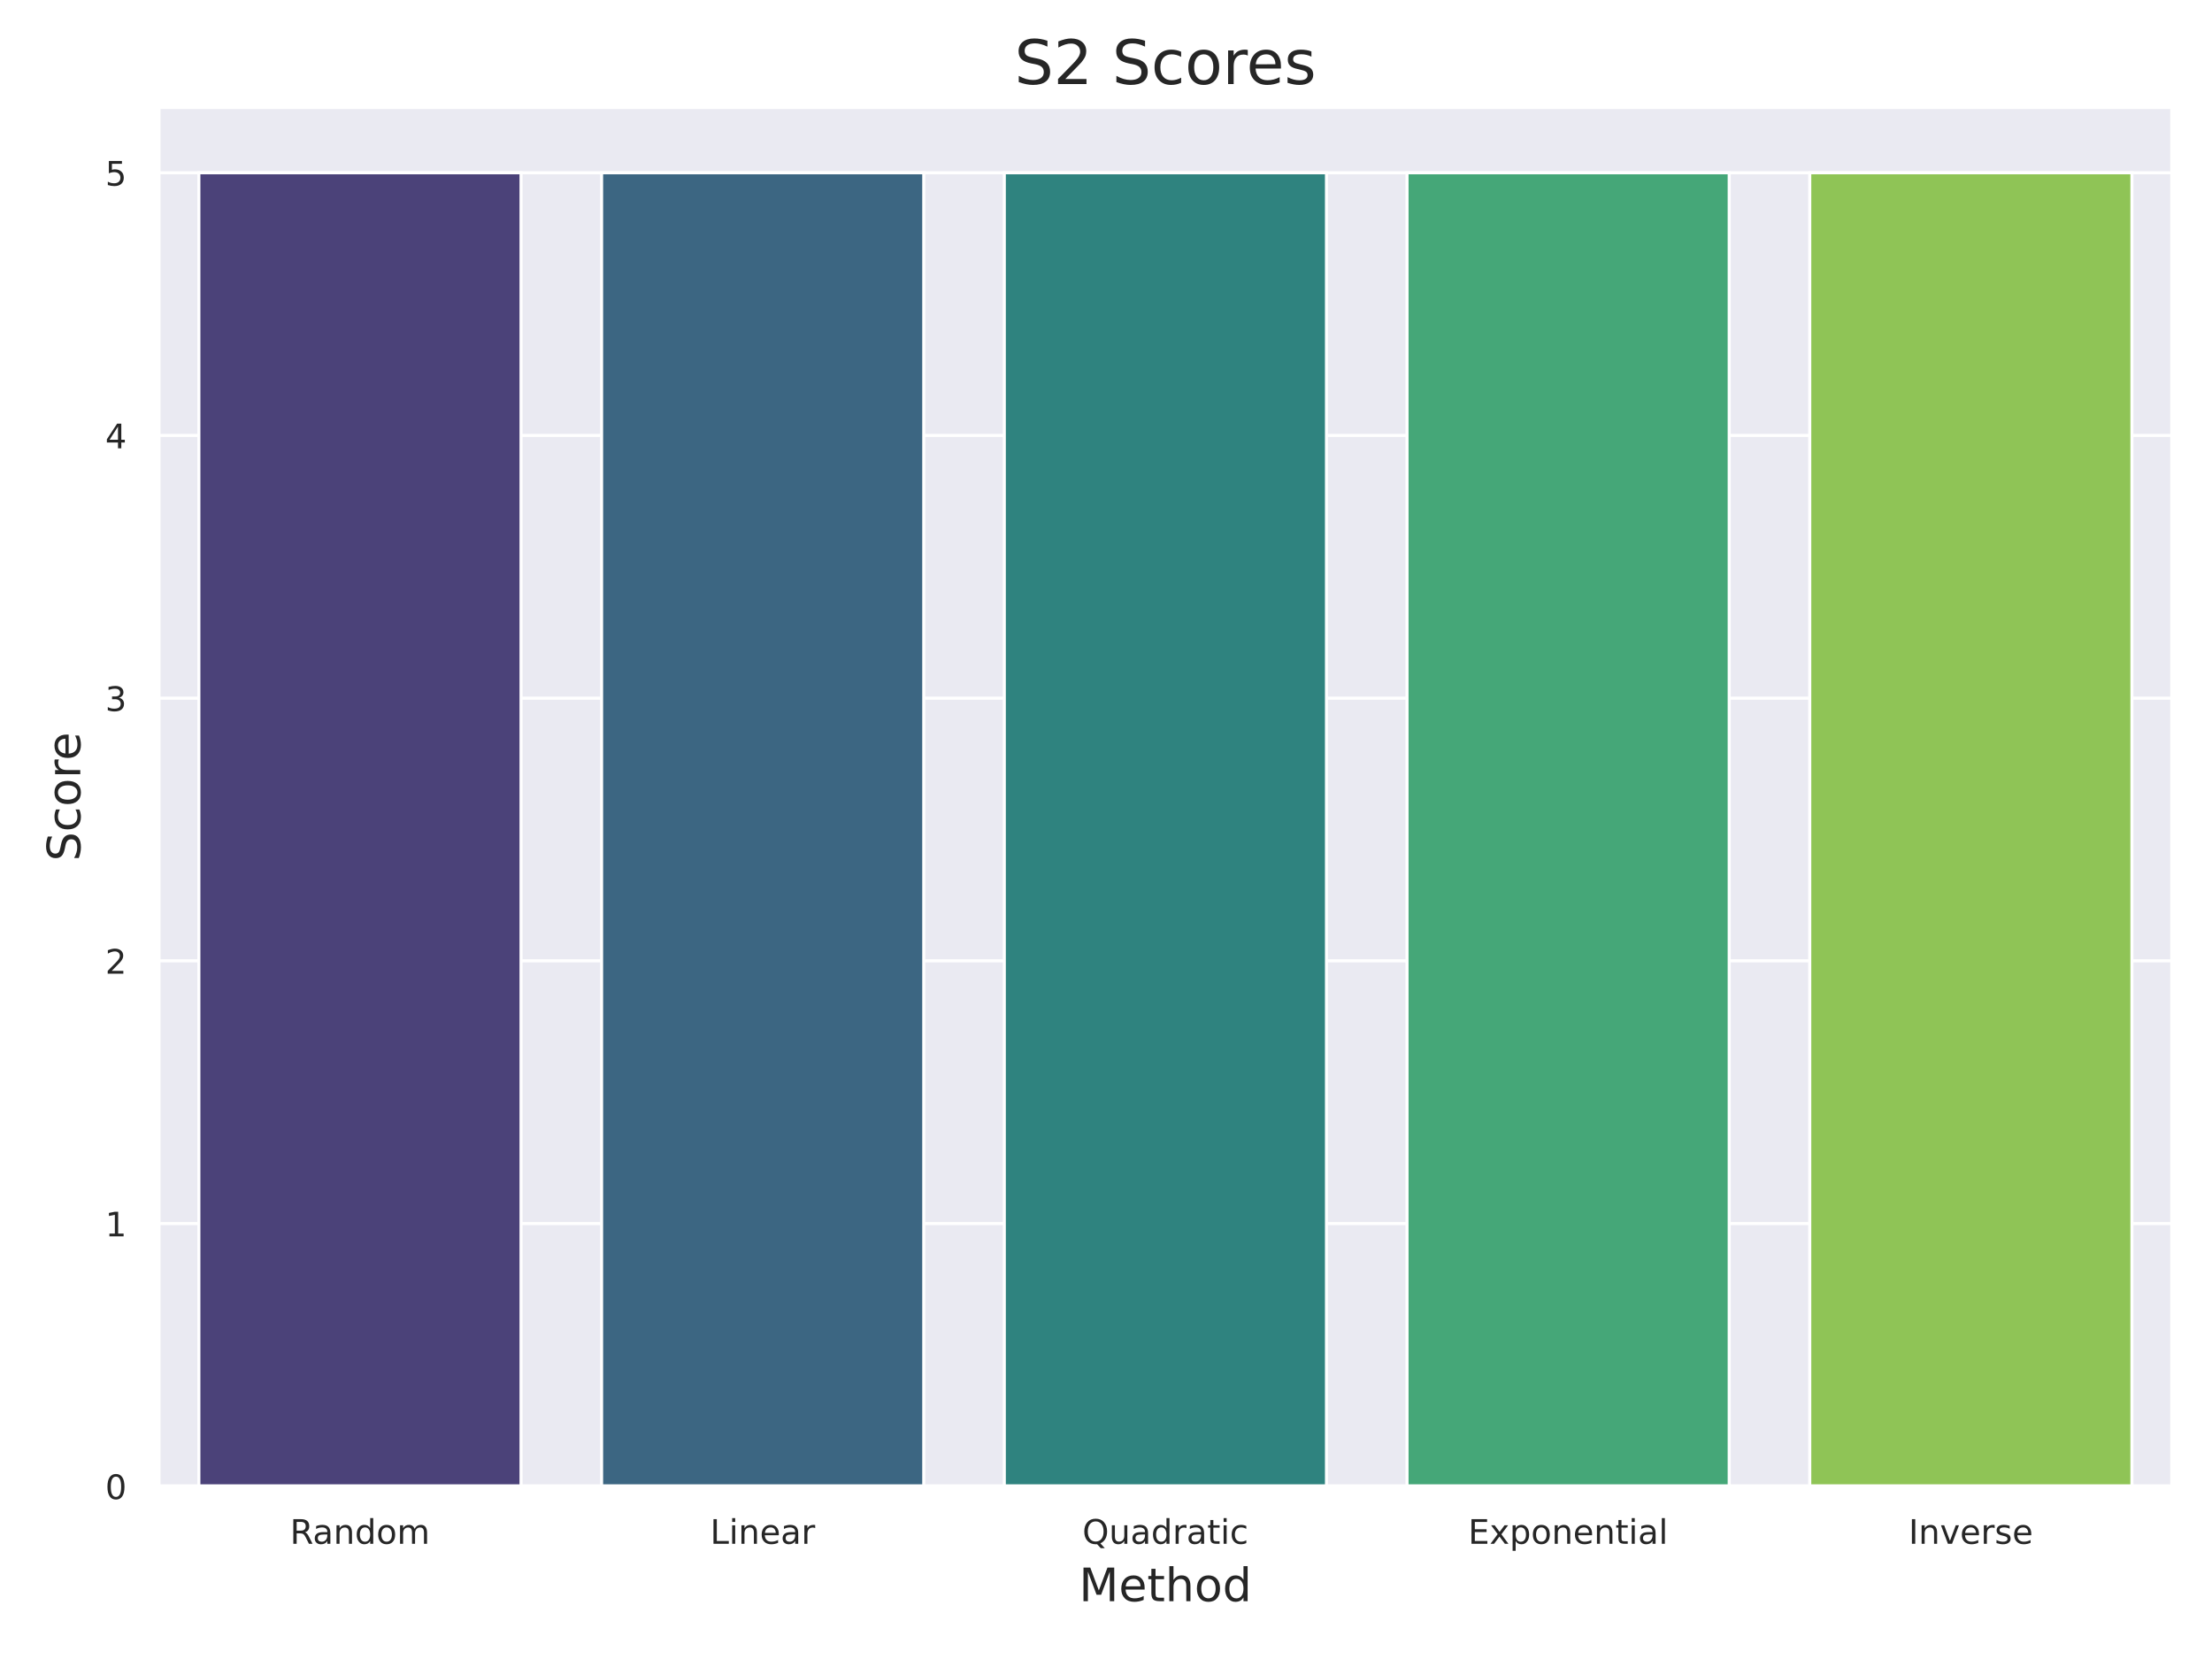
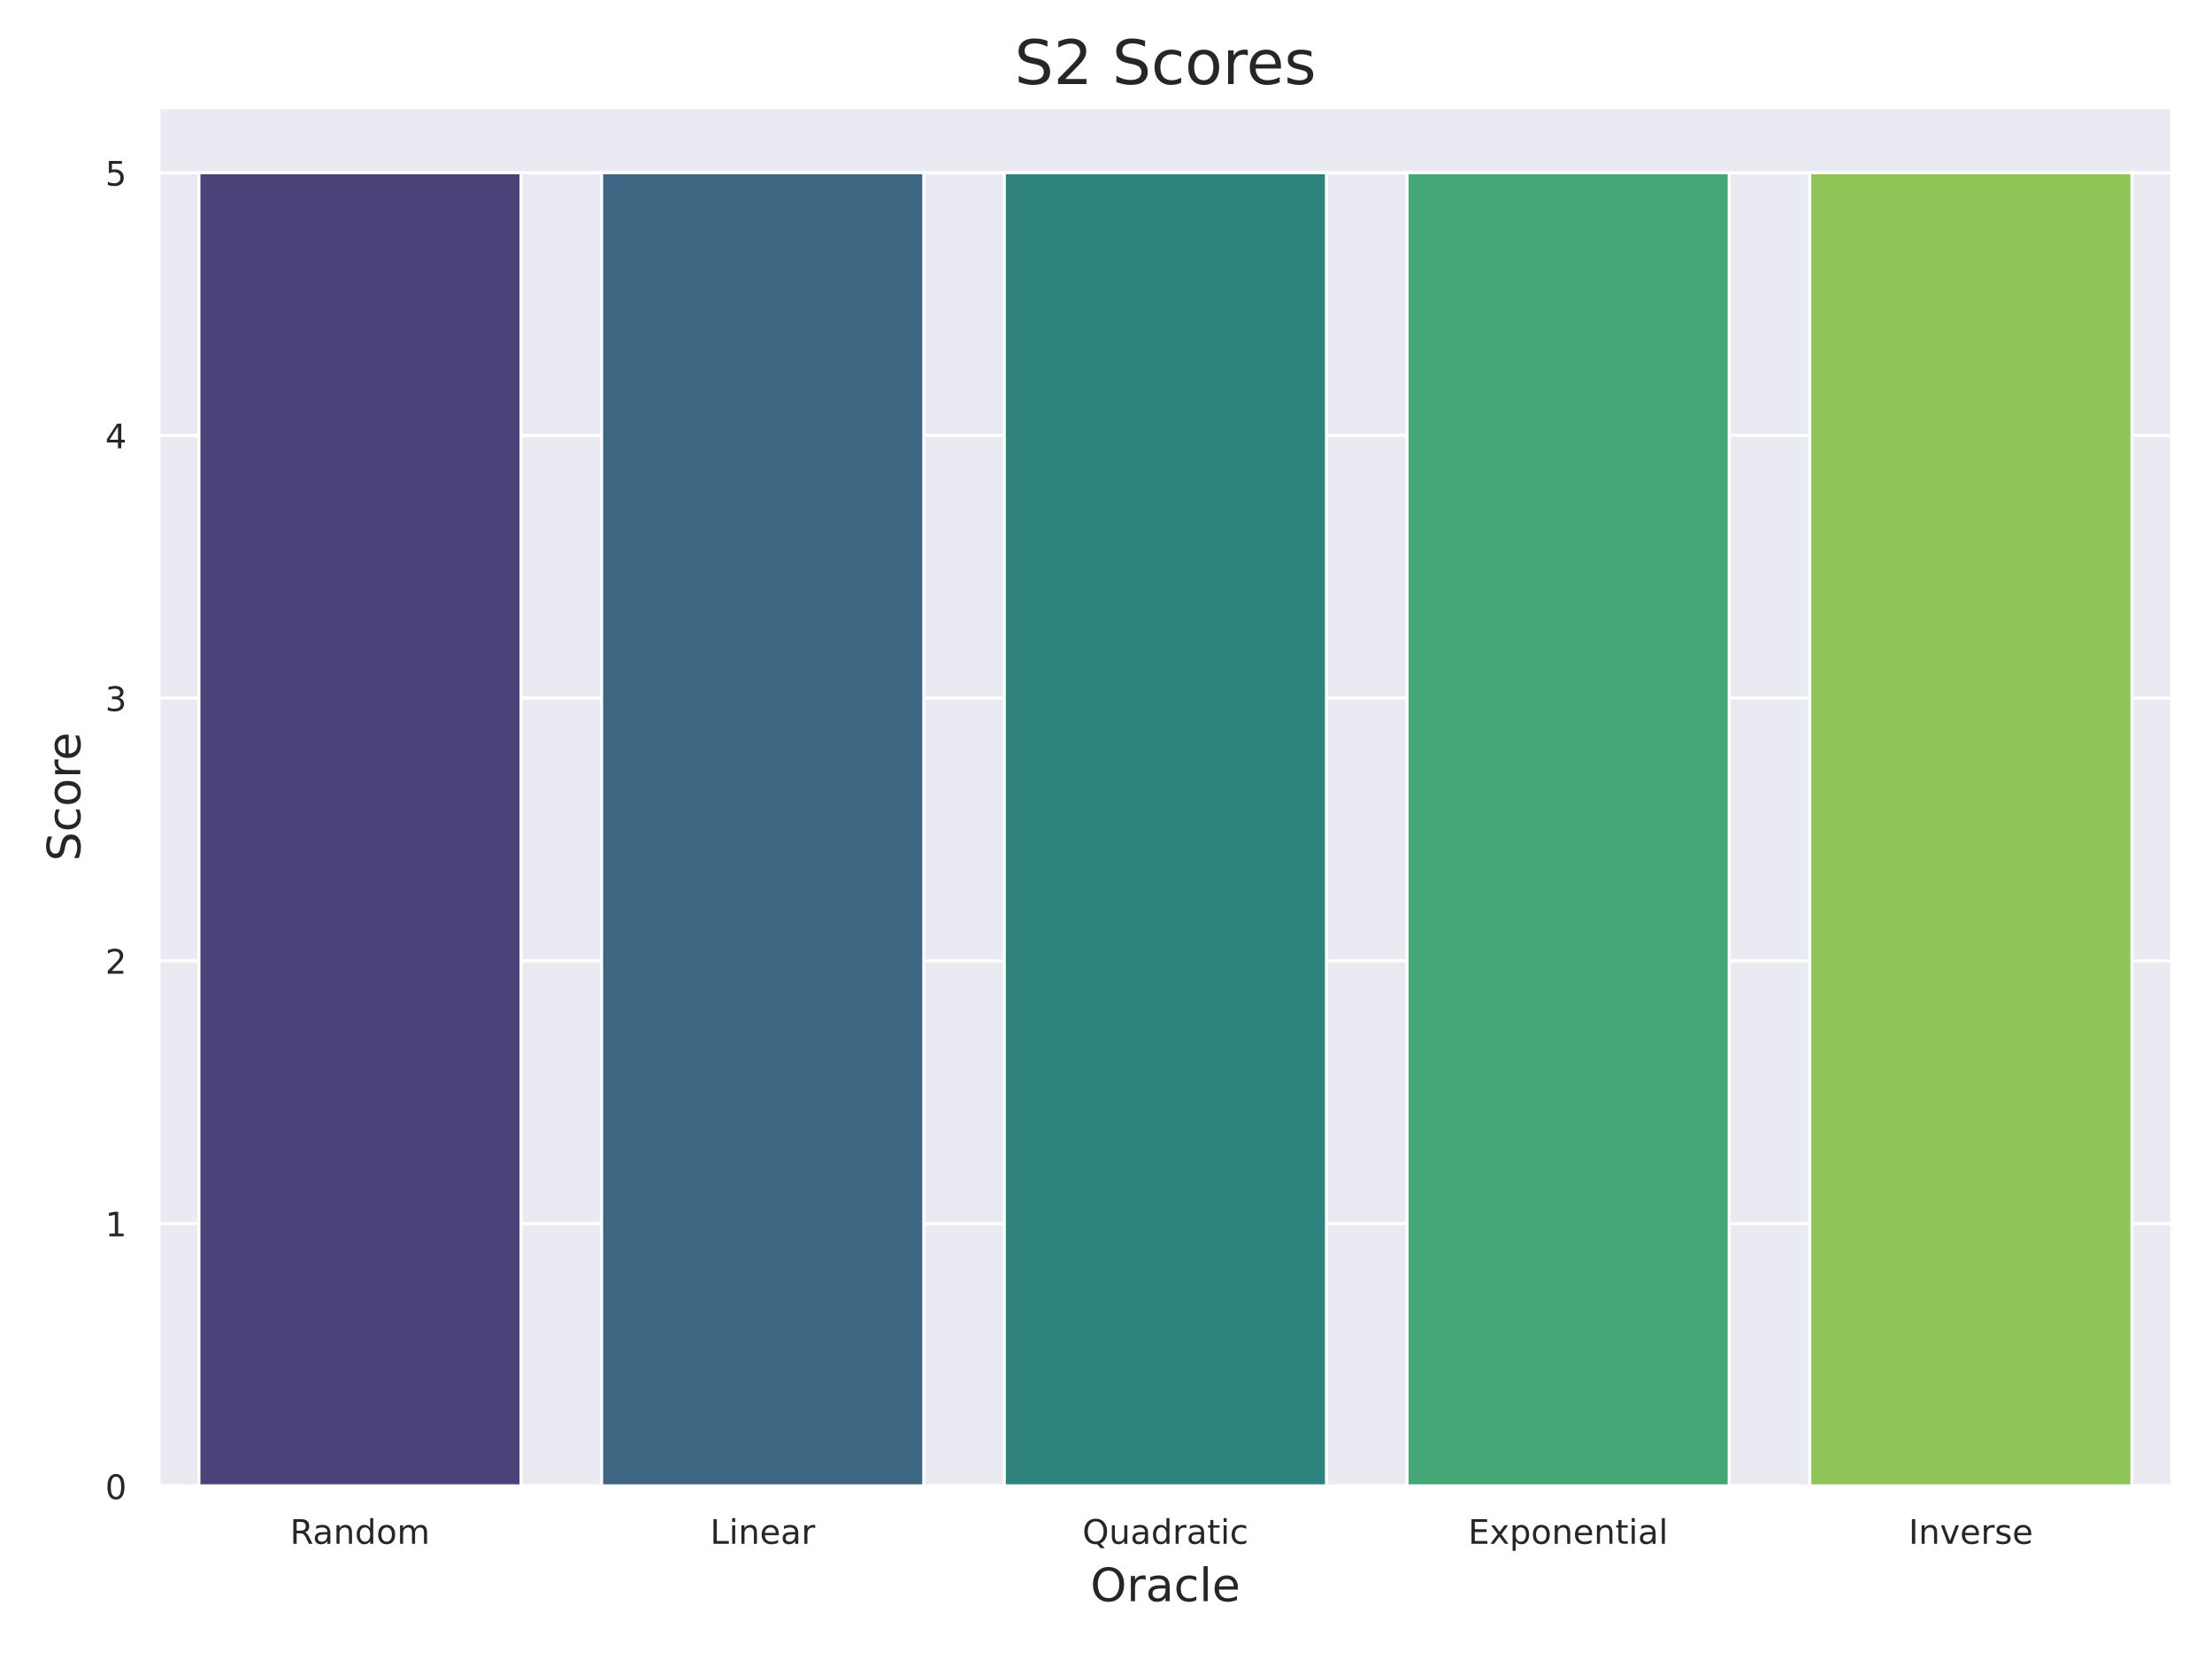
<svg xmlns="http://www.w3.org/2000/svg" xmlns:xlink="http://www.w3.org/1999/xlink" width="576pt" height="432pt" viewBox="0 0 576 432" version="1.1">
  <defs>
    <style type="text/css">*{stroke-linejoin: round; stroke-linecap: butt}</style>
  </defs>
  <g id="figure_1">
    <g id="patch_1">
      <path d="M 0 432  L 576 432  L 576 0  L 0 0  z " style="fill: #ffffff" />
    </g>
    <g id="axes_1">
      <g id="patch_2">
        <path d="M 41.298 387.012  L 565.632 387.012  L 565.632 27.888  L 41.298 27.888  z " style="fill: #eaeaf2" />
      </g>
      <g id="matplotlib.axis_1">
        <g id="xtick_1">
          <g id="text_1">
            <g style="fill: #262626" transform="translate(75.51677 401.9986) scale(0.088 -0.088)">
              <defs>
                <path id="DejaVuSans-52" d="M 2841 2188  Q 3044 2119 3236 1894  Q 3428 1669 3622 1275  L 4263 0  L 3584 0  L 2988 1197  Q 2756 1666 2539 1819  Q 2322 1972 1947 1972  L 1259 1972  L 1259 0  L 628 0  L 628 4666  L 2053 4666  Q 2853 4666 3247 4331  Q 3641 3997 3641 3322  Q 3641 2881 3436 2590  Q 3231 2300 2841 2188  z M 1259 4147  L 1259 2491  L 2053 2491  Q 2509 2491 2742 2702  Q 2975 2913 2975 3322  Q 2975 3731 2742 3939  Q 2509 4147 2053 4147  L 1259 4147  z " transform="scale(0.015625)" />
                <path id="DejaVuSans-61" d="M 2194 1759  Q 1497 1759 1228 1600  Q 959 1441 959 1056  Q 959 750 1161 570  Q 1363 391 1709 391  Q 2188 391 2477 730  Q 2766 1069 2766 1631  L 2766 1759  L 2194 1759  z M 3341 1997  L 3341 0  L 2766 0  L 2766 531  Q 2569 213 2275 61  Q 1981 -91 1556 -91  Q 1019 -91 701 211  Q 384 513 384 1019  Q 384 1609 779 1909  Q 1175 2209 1959 2209  L 2766 2209  L 2766 2266  Q 2766 2663 2505 2880  Q 2244 3097 1772 3097  Q 1472 3097 1187 3025  Q 903 2953 641 2809  L 641 3341  Q 956 3463 1253 3523  Q 1550 3584 1831 3584  Q 2591 3584 2966 3190  Q 3341 2797 3341 1997  z " transform="scale(0.015625)" />
                <path id="DejaVuSans-6e" d="M 3513 2113  L 3513 0  L 2938 0  L 2938 2094  Q 2938 2591 2744 2837  Q 2550 3084 2163 3084  Q 1697 3084 1428 2787  Q 1159 2491 1159 1978  L 1159 0  L 581 0  L 581 3500  L 1159 3500  L 1159 2956  Q 1366 3272 1645 3428  Q 1925 3584 2291 3584  Q 2894 3584 3203 3211  Q 3513 2838 3513 2113  z " transform="scale(0.015625)" />
                <path id="DejaVuSans-64" d="M 2906 2969  L 2906 4863  L 3481 4863  L 3481 0  L 2906 0  L 2906 525  Q 2725 213 2448 61  Q 2172 -91 1784 -91  Q 1150 -91 751 415  Q 353 922 353 1747  Q 353 2572 751 3078  Q 1150 3584 1784 3584  Q 2172 3584 2448 3432  Q 2725 3281 2906 2969  z M 947 1747  Q 947 1113 1208 752  Q 1469 391 1925 391  Q 2381 391 2643 752  Q 2906 1113 2906 1747  Q 2906 2381 2643 2742  Q 2381 3103 1925 3103  Q 1469 3103 1208 2742  Q 947 2381 947 1747  z " transform="scale(0.015625)" />
                <path id="DejaVuSans-6f" d="M 1959 3097  Q 1497 3097 1228 2736  Q 959 2375 959 1747  Q 959 1119 1226 758  Q 1494 397 1959 397  Q 2419 397 2687 759  Q 2956 1122 2956 1747  Q 2956 2369 2687 2733  Q 2419 3097 1959 3097  z M 1959 3584  Q 2709 3584 3137 3096  Q 3566 2609 3566 1747  Q 3566 888 3137 398  Q 2709 -91 1959 -91  Q 1206 -91 779 398  Q 353 888 353 1747  Q 353 2609 779 3096  Q 1206 3584 1959 3584  z " transform="scale(0.015625)" />
                <path id="DejaVuSans-6d" d="M 3328 2828  Q 3544 3216 3844 3400  Q 4144 3584 4550 3584  Q 5097 3584 5394 3201  Q 5691 2819 5691 2113  L 5691 0  L 5113 0  L 5113 2094  Q 5113 2597 4934 2840  Q 4756 3084 4391 3084  Q 3944 3084 3684 2787  Q 3425 2491 3425 1978  L 3425 0  L 2847 0  L 2847 2094  Q 2847 2600 2669 2842  Q 2491 3084 2119 3084  Q 1678 3084 1418 2786  Q 1159 2488 1159 1978  L 1159 0  L 581 0  L 581 3500  L 1159 3500  L 1159 2956  Q 1356 3278 1631 3431  Q 1906 3584 2284 3584  Q 2666 3584 2933 3390  Q 3200 3197 3328 2828  z " transform="scale(0.015625)" />
              </defs>
              <use xlink:href="#DejaVuSans-52" />
              <use xlink:href="#DejaVuSans-61" x="67.232" />
              <use xlink:href="#DejaVuSans-6e" x="128.512" />
              <use xlink:href="#DejaVuSans-64" x="191.891" />
              <use xlink:href="#DejaVuSans-6f" x="255.367" />
              <use xlink:href="#DejaVuSans-6d" x="316.549" />
            </g>
          </g>
        </g>
        <g id="xtick_2">
          <g id="text_2">
            <g style="fill: #262626" transform="translate(184.9231 401.9986) scale(0.088 -0.088)">
              <defs>
                <path id="DejaVuSans-4c" d="M 628 4666  L 1259 4666  L 1259 531  L 3531 531  L 3531 0  L 628 0  L 628 4666  z " transform="scale(0.015625)" />
                <path id="DejaVuSans-69" d="M 603 3500  L 1178 3500  L 1178 0  L 603 0  L 603 3500  z M 603 4863  L 1178 4863  L 1178 4134  L 603 4134  L 603 4863  z " transform="scale(0.015625)" />
                <path id="DejaVuSans-65" d="M 3597 1894  L 3597 1613  L 953 1613  Q 991 1019 1311 708  Q 1631 397 2203 397  Q 2534 397 2845 478  Q 3156 559 3463 722  L 3463 178  Q 3153 47 2828 -22  Q 2503 -91 2169 -91  Q 1331 -91 842 396  Q 353 884 353 1716  Q 353 2575 817 3079  Q 1281 3584 2069 3584  Q 2775 3584 3186 3129  Q 3597 2675 3597 1894  z M 3022 2063  Q 3016 2534 2758 2815  Q 2500 3097 2075 3097  Q 1594 3097 1305 2825  Q 1016 2553 972 2059  L 3022 2063  z " transform="scale(0.015625)" />
                <path id="DejaVuSans-72" d="M 2631 2963  Q 2534 3019 2420 3045  Q 2306 3072 2169 3072  Q 1681 3072 1420 2755  Q 1159 2438 1159 1844  L 1159 0  L 581 0  L 581 3500  L 1159 3500  L 1159 2956  Q 1341 3275 1631 3429  Q 1922 3584 2338 3584  Q 2397 3584 2469 3576  Q 2541 3569 2628 3553  L 2631 2963  z " transform="scale(0.015625)" />
              </defs>
              <use xlink:href="#DejaVuSans-4c" />
              <use xlink:href="#DejaVuSans-69" x="55.713" />
              <use xlink:href="#DejaVuSans-6e" x="83.496" />
              <use xlink:href="#DejaVuSans-65" x="146.875" />
              <use xlink:href="#DejaVuSans-61" x="208.398" />
              <use xlink:href="#DejaVuSans-72" x="269.678" />
            </g>
          </g>
        </g>
        <g id="xtick_3">
          <g id="text_3">
            <g style="fill: #262626" transform="translate(281.8514 401.9986) scale(0.088 -0.088)">
              <defs>
                <path id="DejaVuSans-51" d="M 2522 4238  Q 1834 4238 1429 3725  Q 1025 3213 1025 2328  Q 1025 1447 1429 934  Q 1834 422 2522 422  Q 3209 422 3611 934  Q 4013 1447 4013 2328  Q 4013 3213 3611 3725  Q 3209 4238 2522 4238  z M 3406 84  L 4238 -825  L 3475 -825  L 2784 -78  Q 2681 -84 2626 -87  Q 2572 -91 2522 -91  Q 1538 -91 948 567  Q 359 1225 359 2328  Q 359 3434 948 4092  Q 1538 4750 2522 4750  Q 3503 4750 4090 4092  Q 4678 3434 4678 2328  Q 4678 1516 4351 937  Q 4025 359 3406 84  z " transform="scale(0.015625)" />
                <path id="DejaVuSans-75" d="M 544 1381  L 544 3500  L 1119 3500  L 1119 1403  Q 1119 906 1312 657  Q 1506 409 1894 409  Q 2359 409 2629 706  Q 2900 1003 2900 1516  L 2900 3500  L 3475 3500  L 3475 0  L 2900 0  L 2900 538  Q 2691 219 2414 64  Q 2138 -91 1772 -91  Q 1169 -91 856 284  Q 544 659 544 1381  z M 1991 3584  L 1991 3584  z " transform="scale(0.015625)" />
                <path id="DejaVuSans-74" d="M 1172 4494  L 1172 3500  L 2356 3500  L 2356 3053  L 1172 3053  L 1172 1153  Q 1172 725 1289 603  Q 1406 481 1766 481  L 2356 481  L 2356 0  L 1766 0  Q 1100 0 847 248  Q 594 497 594 1153  L 594 3053  L 172 3053  L 172 3500  L 594 3500  L 594 4494  L 1172 4494  z " transform="scale(0.015625)" />
                <path id="DejaVuSans-63" d="M 3122 3366  L 3122 2828  Q 2878 2963 2633 3030  Q 2388 3097 2138 3097  Q 1578 3097 1268 2742  Q 959 2388 959 1747  Q 959 1106 1268 751  Q 1578 397 2138 397  Q 2388 397 2633 464  Q 2878 531 3122 666  L 3122 134  Q 2881 22 2623 -34  Q 2366 -91 2075 -91  Q 1284 -91 818 406  Q 353 903 353 1747  Q 353 2603 823 3093  Q 1294 3584 2113 3584  Q 2378 3584 2631 3529  Q 2884 3475 3122 3366  z " transform="scale(0.015625)" />
              </defs>
              <use xlink:href="#DejaVuSans-51" />
              <use xlink:href="#DejaVuSans-75" x="78.711" />
              <use xlink:href="#DejaVuSans-61" x="142.09" />
              <use xlink:href="#DejaVuSans-64" x="203.369" />
              <use xlink:href="#DejaVuSans-72" x="266.846" />
              <use xlink:href="#DejaVuSans-61" x="307.959" />
              <use xlink:href="#DejaVuSans-74" x="369.238" />
              <use xlink:href="#DejaVuSans-69" x="408.447" />
              <use xlink:href="#DejaVuSans-63" x="436.23" />
            </g>
          </g>
        </g>
        <g id="xtick_4">
          <g id="text_4">
            <g style="fill: #262626" transform="translate(382.3113 401.9986) scale(0.088 -0.088)">
              <defs>
                <path id="DejaVuSans-45" d="M 628 4666  L 3578 4666  L 3578 4134  L 1259 4134  L 1259 2753  L 3481 2753  L 3481 2222  L 1259 2222  L 1259 531  L 3634 531  L 3634 0  L 628 0  L 628 4666  z " transform="scale(0.015625)" />
                <path id="DejaVuSans-78" d="M 3513 3500  L 2247 1797  L 3578 0  L 2900 0  L 1881 1375  L 863 0  L 184 0  L 1544 1831  L 300 3500  L 978 3500  L 1906 2253  L 2834 3500  L 3513 3500  z " transform="scale(0.015625)" />
                <path id="DejaVuSans-70" d="M 1159 525  L 1159 -1331  L 581 -1331  L 581 3500  L 1159 3500  L 1159 2969  Q 1341 3281 1617 3432  Q 1894 3584 2278 3584  Q 2916 3584 3314 3078  Q 3713 2572 3713 1747  Q 3713 922 3314 415  Q 2916 -91 2278 -91  Q 1894 -91 1617 61  Q 1341 213 1159 525  z M 3116 1747  Q 3116 2381 2855 2742  Q 2594 3103 2138 3103  Q 1681 3103 1420 2742  Q 1159 2381 1159 1747  Q 1159 1113 1420 752  Q 1681 391 2138 391  Q 2594 391 2855 752  Q 3116 1113 3116 1747  z " transform="scale(0.015625)" />
                <path id="DejaVuSans-6c" d="M 603 4863  L 1178 4863  L 1178 0  L 603 0  L 603 4863  z " transform="scale(0.015625)" />
              </defs>
              <use xlink:href="#DejaVuSans-45" />
              <use xlink:href="#DejaVuSans-78" x="63.184" />
              <use xlink:href="#DejaVuSans-70" x="122.363" />
              <use xlink:href="#DejaVuSans-6f" x="185.84" />
              <use xlink:href="#DejaVuSans-6e" x="247.021" />
              <use xlink:href="#DejaVuSans-65" x="310.4" />
              <use xlink:href="#DejaVuSans-6e" x="371.924" />
              <use xlink:href="#DejaVuSans-74" x="435.303" />
              <use xlink:href="#DejaVuSans-69" x="474.512" />
              <use xlink:href="#DejaVuSans-61" x="502.295" />
              <use xlink:href="#DejaVuSans-6c" x="563.574" />
            </g>
          </g>
        </g>
        <g id="xtick_5">
          <g id="text_5">
            <g style="fill: #262626" transform="translate(496.9922 401.9986) scale(0.088 -0.088)">
              <defs>
                <path id="DejaVuSans-49" d="M 628 4666  L 1259 4666  L 1259 0  L 628 0  L 628 4666  z " transform="scale(0.015625)" />
                <path id="DejaVuSans-76" d="M 191 3500  L 800 3500  L 1894 563  L 2988 3500  L 3597 3500  L 2284 0  L 1503 0  L 191 3500  z " transform="scale(0.015625)" />
                <path id="DejaVuSans-73" d="M 2834 3397  L 2834 2853  Q 2591 2978 2328 3040  Q 2066 3103 1784 3103  Q 1356 3103 1142 2972  Q 928 2841 928 2578  Q 928 2378 1081 2264  Q 1234 2150 1697 2047  L 1894 2003  Q 2506 1872 2764 1633  Q 3022 1394 3022 966  Q 3022 478 2636 193  Q 2250 -91 1575 -91  Q 1294 -91 989 -36  Q 684 19 347 128  L 347 722  Q 666 556 975 473  Q 1284 391 1588 391  Q 1994 391 2212 530  Q 2431 669 2431 922  Q 2431 1156 2273 1281  Q 2116 1406 1581 1522  L 1381 1569  Q 847 1681 609 1914  Q 372 2147 372 2553  Q 372 3047 722 3315  Q 1072 3584 1716 3584  Q 2034 3584 2315 3537  Q 2597 3491 2834 3397  z " transform="scale(0.015625)" />
              </defs>
              <use xlink:href="#DejaVuSans-49" />
              <use xlink:href="#DejaVuSans-6e" x="29.492" />
              <use xlink:href="#DejaVuSans-76" x="92.871" />
              <use xlink:href="#DejaVuSans-65" x="152.051" />
              <use xlink:href="#DejaVuSans-72" x="213.574" />
              <use xlink:href="#DejaVuSans-73" x="254.688" />
              <use xlink:href="#DejaVuSans-65" x="306.787" />
            </g>
          </g>
        </g>
        <g id="text_6">
-           <g style="fill: #262626" transform="translate(280.9613 416.9469) scale(0.12 -0.12)">
+           <g style="fill: #262626" transform="translate(283.9406 416.9469) scale(0.12 -0.12)">
            <defs>
-               <path id="DejaVuSans-4d" d="M 628 4666  L 1569 4666  L 2759 1491  L 3956 4666  L 4897 4666  L 4897 0  L 4281 0  L 4281 4097  L 3078 897  L 2444 897  L 1241 4097  L 1241 0  L 628 0  L 628 4666  z " transform="scale(0.015625)" />
-               <path id="DejaVuSans-68" d="M 3513 2113  L 3513 0  L 2938 0  L 2938 2094  Q 2938 2591 2744 2837  Q 2550 3084 2163 3084  Q 1697 3084 1428 2787  Q 1159 2491 1159 1978  L 1159 0  L 581 0  L 581 4863  L 1159 4863  L 1159 2956  Q 1366 3272 1645 3428  Q 1925 3584 2291 3584  Q 2894 3584 3203 3211  Q 3513 2838 3513 2113  z " transform="scale(0.015625)" />
+               <path id="DejaVuSans-4f" d="M 2522 4238  Q 1834 4238 1429 3725  Q 1025 3213 1025 2328  Q 1025 1447 1429 934  Q 1834 422 2522 422  Q 3209 422 3611 934  Q 4013 1447 4013 2328  Q 4013 3213 3611 3725  Q 3209 4238 2522 4238  z M 2522 4750  Q 3503 4750 4090 4092  Q 4678 3434 4678 2328  Q 4678 1225 4090 567  Q 3503 -91 2522 -91  Q 1538 -91 948 565  Q 359 1222 359 2328  Q 359 3434 948 4092  Q 1538 4750 2522 4750  z " transform="scale(0.015625)" />
            </defs>
-             <use xlink:href="#DejaVuSans-4d" />
-             <use xlink:href="#DejaVuSans-65" x="86.279" />
-             <use xlink:href="#DejaVuSans-74" x="147.803" />
-             <use xlink:href="#DejaVuSans-68" x="187.012" />
-             <use xlink:href="#DejaVuSans-6f" x="250.391" />
-             <use xlink:href="#DejaVuSans-64" x="311.572" />
+             <use xlink:href="#DejaVuSans-4f" />
+             <use xlink:href="#DejaVuSans-72" x="78.711" />
+             <use xlink:href="#DejaVuSans-61" x="119.824" />
+             <use xlink:href="#DejaVuSans-63" x="181.104" />
+             <use xlink:href="#DejaVuSans-6c" x="236.084" />
+             <use xlink:href="#DejaVuSans-65" x="263.867" />
          </g>
        </g>
      </g>
      <g id="matplotlib.axis_2">
        <g id="ytick_1">
          <g id="line2d_1">
-             <path d="M 41.298 387.012  L 565.632 387.012  " clip-path="url(#p10b0112b62)" style="fill: none; stroke: #ffffff; stroke-width: 0.8; stroke-linecap: round" />
+             <path d="M 41.298 387.012  L 565.632 387.012  " clip-path="url(#p6b0ca4436b)" style="fill: none; stroke: #ffffff; stroke-width: 0.8; stroke-linecap: round" />
          </g>
          <g id="text_7">
            <g style="fill: #262626" transform="translate(27.399 390.3553) scale(0.088 -0.088)">
              <defs>
                <path id="DejaVuSans-30" d="M 2034 4250  Q 1547 4250 1301 3770  Q 1056 3291 1056 2328  Q 1056 1369 1301 889  Q 1547 409 2034 409  Q 2525 409 2770 889  Q 3016 1369 3016 2328  Q 3016 3291 2770 3770  Q 2525 4250 2034 4250  z M 2034 4750  Q 2819 4750 3233 4129  Q 3647 3509 3647 2328  Q 3647 1150 3233 529  Q 2819 -91 2034 -91  Q 1250 -91 836 529  Q 422 1150 422 2328  Q 422 3509 836 4129  Q 1250 4750 2034 4750  z " transform="scale(0.015625)" />
              </defs>
              <use xlink:href="#DejaVuSans-30" />
            </g>
          </g>
        </g>
        <g id="ytick_2">
          <g id="line2d_2">
-             <path d="M 41.298 318.607  L 565.632 318.607  " clip-path="url(#p10b0112b62)" style="fill: none; stroke: #ffffff; stroke-width: 0.8; stroke-linecap: round" />
+             <path d="M 41.298 318.607  L 565.632 318.607  " clip-path="url(#p6b0ca4436b)" style="fill: none; stroke: #ffffff; stroke-width: 0.8; stroke-linecap: round" />
          </g>
          <g id="text_8">
            <g style="fill: #262626" transform="translate(27.399 321.9507) scale(0.088 -0.088)">
              <defs>
                <path id="DejaVuSans-31" d="M 794 531  L 1825 531  L 1825 4091  L 703 3866  L 703 4441  L 1819 4666  L 2450 4666  L 2450 531  L 3481 531  L 3481 0  L 794 0  L 794 531  z " transform="scale(0.015625)" />
              </defs>
              <use xlink:href="#DejaVuSans-31" />
            </g>
          </g>
        </g>
        <g id="ytick_3">
          <g id="line2d_3">
-             <path d="M 41.298 250.203  L 565.632 250.203  " clip-path="url(#p10b0112b62)" style="fill: none; stroke: #ffffff; stroke-width: 0.8; stroke-linecap: round" />
+             <path d="M 41.298 250.203  L 565.632 250.203  " clip-path="url(#p6b0ca4436b)" style="fill: none; stroke: #ffffff; stroke-width: 0.8; stroke-linecap: round" />
          </g>
          <g id="text_9">
            <g style="fill: #262626" transform="translate(27.399 253.5462) scale(0.088 -0.088)">
              <defs>
                <path id="DejaVuSans-32" d="M 1228 531  L 3431 531  L 3431 0  L 469 0  L 469 531  Q 828 903 1448 1529  Q 2069 2156 2228 2338  Q 2531 2678 2651 2914  Q 2772 3150 2772 3378  Q 2772 3750 2511 3984  Q 2250 4219 1831 4219  Q 1534 4219 1204 4116  Q 875 4013 500 3803  L 500 4441  Q 881 4594 1212 4672  Q 1544 4750 1819 4750  Q 2544 4750 2975 4387  Q 3406 4025 3406 3419  Q 3406 3131 3298 2873  Q 3191 2616 2906 2266  Q 2828 2175 2409 1742  Q 1991 1309 1228 531  z " transform="scale(0.015625)" />
              </defs>
              <use xlink:href="#DejaVuSans-32" />
            </g>
          </g>
        </g>
        <g id="ytick_4">
          <g id="line2d_4">
-             <path d="M 41.298 181.798  L 565.632 181.798  " clip-path="url(#p10b0112b62)" style="fill: none; stroke: #ffffff; stroke-width: 0.8; stroke-linecap: round" />
+             <path d="M 41.298 181.798  L 565.632 181.798  " clip-path="url(#p6b0ca4436b)" style="fill: none; stroke: #ffffff; stroke-width: 0.8; stroke-linecap: round" />
          </g>
          <g id="text_10">
            <g style="fill: #262626" transform="translate(27.399 185.1416) scale(0.088 -0.088)">
              <defs>
                <path id="DejaVuSans-33" d="M 2597 2516  Q 3050 2419 3304 2112  Q 3559 1806 3559 1356  Q 3559 666 3084 287  Q 2609 -91 1734 -91  Q 1441 -91 1130 -33  Q 819 25 488 141  L 488 750  Q 750 597 1062 519  Q 1375 441 1716 441  Q 2309 441 2620 675  Q 2931 909 2931 1356  Q 2931 1769 2642 2001  Q 2353 2234 1838 2234  L 1294 2234  L 1294 2753  L 1863 2753  Q 2328 2753 2575 2939  Q 2822 3125 2822 3475  Q 2822 3834 2567 4026  Q 2313 4219 1838 4219  Q 1578 4219 1281 4162  Q 984 4106 628 3988  L 628 4550  Q 988 4650 1302 4700  Q 1616 4750 1894 4750  Q 2613 4750 3031 4423  Q 3450 4097 3450 3541  Q 3450 3153 3228 2886  Q 3006 2619 2597 2516  z " transform="scale(0.015625)" />
              </defs>
              <use xlink:href="#DejaVuSans-33" />
            </g>
          </g>
        </g>
        <g id="ytick_5">
          <g id="line2d_5">
-             <path d="M 41.298 113.394  L 565.632 113.394  " clip-path="url(#p10b0112b62)" style="fill: none; stroke: #ffffff; stroke-width: 0.8; stroke-linecap: round" />
+             <path d="M 41.298 113.394  L 565.632 113.394  " clip-path="url(#p6b0ca4436b)" style="fill: none; stroke: #ffffff; stroke-width: 0.8; stroke-linecap: round" />
          </g>
          <g id="text_11">
            <g style="fill: #262626" transform="translate(27.399 116.737) scale(0.088 -0.088)">
              <defs>
                <path id="DejaVuSans-34" d="M 2419 4116  L 825 1625  L 2419 1625  L 2419 4116  z M 2253 4666  L 3047 4666  L 3047 1625  L 3713 1625  L 3713 1100  L 3047 1100  L 3047 0  L 2419 0  L 2419 1100  L 313 1100  L 313 1709  L 2253 4666  z " transform="scale(0.015625)" />
              </defs>
              <use xlink:href="#DejaVuSans-34" />
            </g>
          </g>
        </g>
        <g id="ytick_6">
          <g id="line2d_6">
-             <path d="M 41.298 44.989  L 565.632 44.989  " clip-path="url(#p10b0112b62)" style="fill: none; stroke: #ffffff; stroke-width: 0.8; stroke-linecap: round" />
+             <path d="M 41.298 44.989  L 565.632 44.989  " clip-path="url(#p6b0ca4436b)" style="fill: none; stroke: #ffffff; stroke-width: 0.8; stroke-linecap: round" />
          </g>
          <g id="text_12">
            <g style="fill: #262626" transform="translate(27.399 48.33246) scale(0.088 -0.088)">
              <defs>
                <path id="DejaVuSans-35" d="M 691 4666  L 3169 4666  L 3169 4134  L 1269 4134  L 1269 2991  Q 1406 3038 1543 3061  Q 1681 3084 1819 3084  Q 2600 3084 3056 2656  Q 3513 2228 3513 1497  Q 3513 744 3044 326  Q 2575 -91 1722 -91  Q 1428 -91 1123 -41  Q 819 9 494 109  L 494 744  Q 775 591 1075 516  Q 1375 441 1709 441  Q 2250 441 2565 725  Q 2881 1009 2881 1497  Q 2881 1984 2565 2268  Q 2250 2553 1709 2553  Q 1456 2553 1204 2497  Q 953 2441 691 2322  L 691 4666  z " transform="scale(0.015625)" />
              </defs>
              <use xlink:href="#DejaVuSans-35" />
            </g>
          </g>
        </g>
        <g id="text_13">
          <g style="fill: #262626" transform="translate(20.90338 224.2528) rotate(-90) scale(0.12 -0.12)">
            <defs>
              <path id="DejaVuSans-53" d="M 3425 4513  L 3425 3897  Q 3066 4069 2747 4153  Q 2428 4238 2131 4238  Q 1616 4238 1336 4038  Q 1056 3838 1056 3469  Q 1056 3159 1242 3001  Q 1428 2844 1947 2747  L 2328 2669  Q 3034 2534 3370 2195  Q 3706 1856 3706 1288  Q 3706 609 3251 259  Q 2797 -91 1919 -91  Q 1588 -91 1214 -16  Q 841 59 441 206  L 441 856  Q 825 641 1194 531  Q 1563 422 1919 422  Q 2459 422 2753 634  Q 3047 847 3047 1241  Q 3047 1584 2836 1778  Q 2625 1972 2144 2069  L 1759 2144  Q 1053 2284 737 2584  Q 422 2884 422 3419  Q 422 4038 858 4394  Q 1294 4750 2059 4750  Q 2388 4750 2728 4690  Q 3069 4631 3425 4513  z " transform="scale(0.015625)" />
            </defs>
            <use xlink:href="#DejaVuSans-53" />
            <use xlink:href="#DejaVuSans-63" x="63.477" />
            <use xlink:href="#DejaVuSans-6f" x="118.457" />
            <use xlink:href="#DejaVuSans-72" x="179.639" />
            <use xlink:href="#DejaVuSans-65" x="218.502" />
          </g>
        </g>
      </g>
      <g id="patch_3">
-         <path d="M 51.785 387.012  L 135.678 387.012  L 135.678 44.989  L 51.785 44.989  z " clip-path="url(#p10b0112b62)" style="fill: #4b4279; stroke: #ffffff; stroke-width: 0.8; stroke-linejoin: miter" />
+         <path d="M 51.785 387.012  L 135.678 387.012  L 135.678 44.989  L 51.785 44.989  z " clip-path="url(#p6b0ca4436b)" style="fill: #4b4279; stroke: #ffffff; stroke-width: 0.8; stroke-linejoin: miter" />
      </g>
      <g id="patch_4">
-         <path d="M 156.651 387.012  L 240.545 387.012  L 240.545 44.989  L 156.651 44.989  z " clip-path="url(#p10b0112b62)" style="fill: #3c6682; stroke: #ffffff; stroke-width: 0.8; stroke-linejoin: miter" />
+         <path d="M 156.651 387.012  L 240.545 387.012  L 240.545 44.989  L 156.651 44.989  z " clip-path="url(#p6b0ca4436b)" style="fill: #3c6682; stroke: #ffffff; stroke-width: 0.8; stroke-linejoin: miter" />
      </g>
      <g id="patch_5">
-         <path d="M 261.518 387.012  L 345.412 387.012  L 345.412 44.989  L 261.518 44.989  z " clip-path="url(#p10b0112b62)" style="fill: #2f837f; stroke: #ffffff; stroke-width: 0.8; stroke-linejoin: miter" />
+         <path d="M 261.518 387.012  L 345.412 387.012  L 345.412 44.989  L 261.518 44.989  z " clip-path="url(#p6b0ca4436b)" style="fill: #2f837f; stroke: #ffffff; stroke-width: 0.8; stroke-linejoin: miter" />
      </g>
      <g id="patch_6">
-         <path d="M 366.385 387.012  L 450.279 387.012  L 450.279 44.989  L 366.385 44.989  z " clip-path="url(#p10b0112b62)" style="fill: #45a778; stroke: #ffffff; stroke-width: 0.8; stroke-linejoin: miter" />
+         <path d="M 366.385 387.012  L 450.279 387.012  L 450.279 44.989  L 366.385 44.989  z " clip-path="url(#p6b0ca4436b)" style="fill: #45a778; stroke: #ffffff; stroke-width: 0.8; stroke-linejoin: miter" />
      </g>
      <g id="patch_7">
-         <path d="M 471.252 387.012  L 555.145 387.012  L 555.145 44.989  L 471.252 44.989  z " clip-path="url(#p10b0112b62)" style="fill: #8fc456; stroke: #ffffff; stroke-width: 0.8; stroke-linejoin: miter" />
+         <path d="M 471.252 387.012  L 555.145 387.012  L 555.145 44.989  L 471.252 44.989  z " clip-path="url(#p6b0ca4436b)" style="fill: #8fc456; stroke: #ffffff; stroke-width: 0.8; stroke-linejoin: miter" />
      </g>
      <g id="line2d_7">
-         <path clip-path="url(#p10b0112b62)" style="fill: none; stroke: #424242; stroke-width: 1.8; stroke-linecap: round" />
+         <path clip-path="url(#p6b0ca4436b)" style="fill: none; stroke: #424242; stroke-width: 1.8; stroke-linecap: round" />
      </g>
      <g id="line2d_8">
-         <path clip-path="url(#p10b0112b62)" style="fill: none; stroke: #424242; stroke-width: 1.8; stroke-linecap: round" />
+         <path clip-path="url(#p6b0ca4436b)" style="fill: none; stroke: #424242; stroke-width: 1.8; stroke-linecap: round" />
      </g>
      <g id="line2d_9">
-         <path clip-path="url(#p10b0112b62)" style="fill: none; stroke: #424242; stroke-width: 1.8; stroke-linecap: round" />
+         <path clip-path="url(#p6b0ca4436b)" style="fill: none; stroke: #424242; stroke-width: 1.8; stroke-linecap: round" />
      </g>
      <g id="line2d_10">
-         <path clip-path="url(#p10b0112b62)" style="fill: none; stroke: #424242; stroke-width: 1.8; stroke-linecap: round" />
+         <path clip-path="url(#p6b0ca4436b)" style="fill: none; stroke: #424242; stroke-width: 1.8; stroke-linecap: round" />
      </g>
      <g id="line2d_11">
-         <path clip-path="url(#p10b0112b62)" style="fill: none; stroke: #424242; stroke-width: 1.8; stroke-linecap: round" />
+         <path clip-path="url(#p6b0ca4436b)" style="fill: none; stroke: #424242; stroke-width: 1.8; stroke-linecap: round" />
      </g>
      <g id="patch_8">
        <path d="M 41.298 387.012  L 41.298 27.888  " style="fill: none; stroke: #ffffff; stroke-linejoin: miter; stroke-linecap: square" />
      </g>
      <g id="patch_9">
        <path d="M 565.632 387.012  L 565.632 27.888  " style="fill: none; stroke: #ffffff; stroke-linejoin: miter; stroke-linecap: square" />
      </g>
      <g id="patch_10">
        <path d="M 41.298 387.012  L 565.632 387.012  " style="fill: none; stroke: #ffffff; stroke-linejoin: miter; stroke-linecap: square" />
      </g>
      <g id="patch_11">
        <path d="M 41.298 27.888  L 565.632 27.888  " style="fill: none; stroke: #ffffff; stroke-linejoin: miter; stroke-linecap: square" />
      </g>
      <g id="text_14">
        <g style="fill: #262626" transform="translate(264.1825 21.888) scale(0.16 -0.16)">
          <defs>
            <path id="DejaVuSans-20" transform="scale(0.015625)" />
          </defs>
          <use xlink:href="#DejaVuSans-53" />
          <use xlink:href="#DejaVuSans-32" x="63.477" />
          <use xlink:href="#DejaVuSans-20" x="127.1" />
          <use xlink:href="#DejaVuSans-53" x="158.887" />
          <use xlink:href="#DejaVuSans-63" x="222.363" />
          <use xlink:href="#DejaVuSans-6f" x="277.344" />
          <use xlink:href="#DejaVuSans-72" x="338.525" />
          <use xlink:href="#DejaVuSans-65" x="377.389" />
          <use xlink:href="#DejaVuSans-73" x="438.912" />
        </g>
      </g>
    </g>
  </g>
  <defs>
-     <clipPath id="p10b0112b62">
+     <clipPath id="p6b0ca4436b">
      <rect x="41.298" y="27.888" width="524.334" height="359.124" />
    </clipPath>
  </defs>
</svg>
